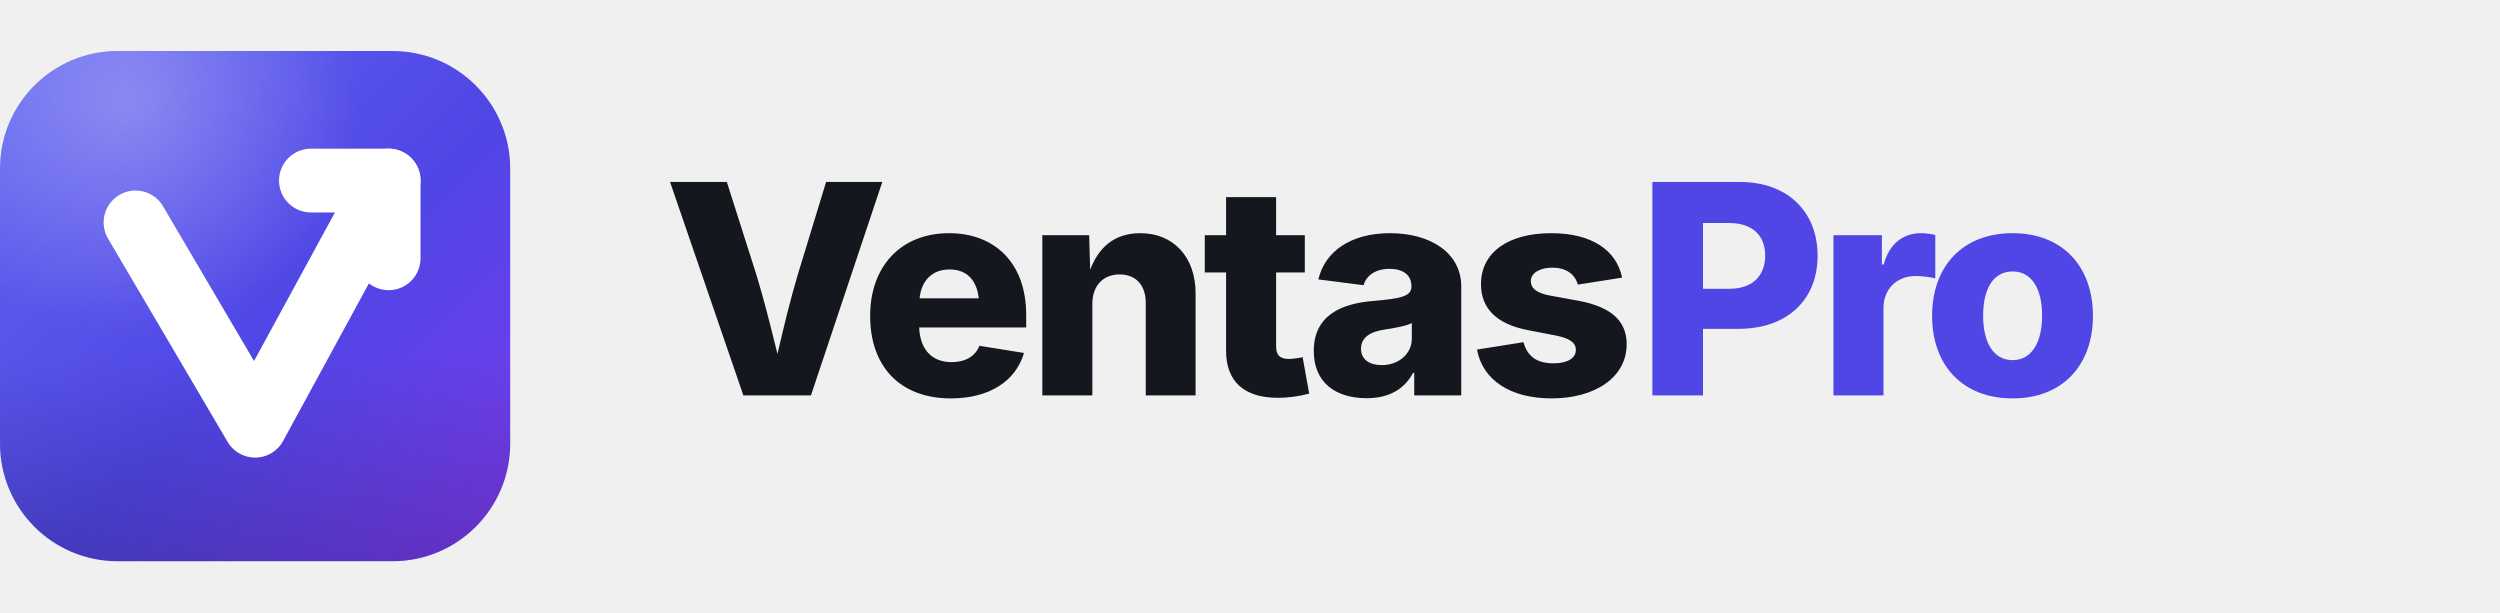
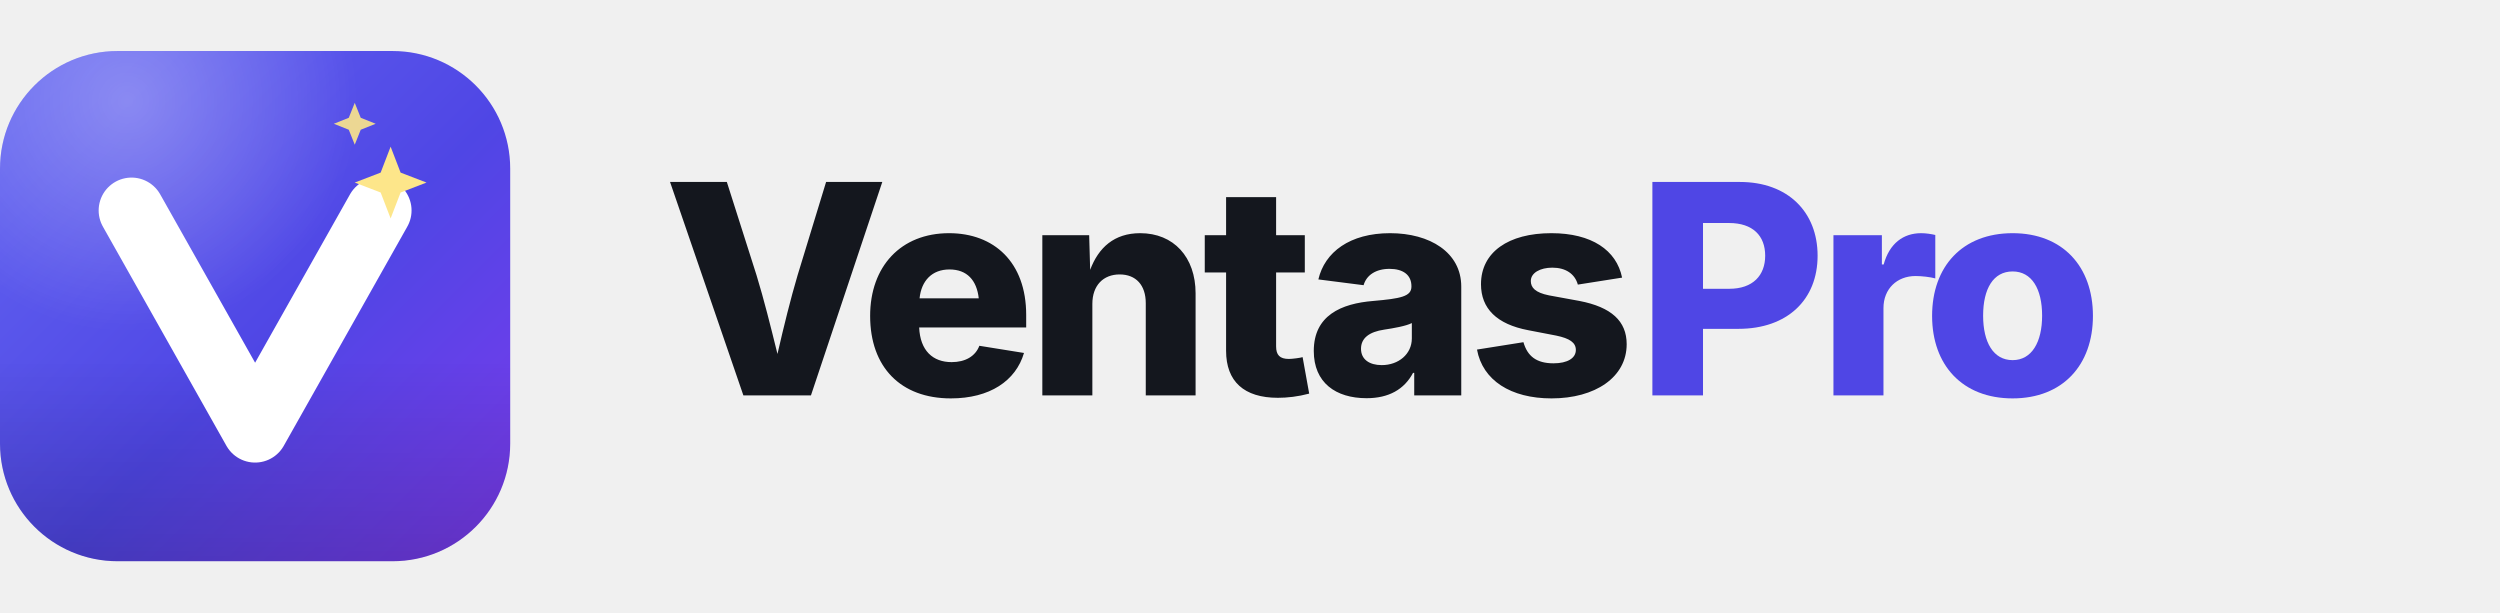
<svg xmlns="http://www.w3.org/2000/svg" width="196" height="48" viewBox="0 0 196 48" role="img" aria-label="VentasPro">
  <defs>
    <linearGradient id="g" x1="0" y1="0" x2="1" y2="1">
      <stop offset="0" stop-color="#6366F1" />
      <stop offset="0.55" stop-color="#4F46E5" />
      <stop offset="1" stop-color="#7C3AED" />
    </linearGradient>
    <radialGradient id="brillo" cx="0.25" cy="0.1" r="0.9">
      <stop offset="0" stop-color="#FFFFFF" stop-opacity="0.28" />
      <stop offset="0.5" stop-color="#FFFFFF" stop-opacity="0" />
    </radialGradient>
    <linearGradient id="sombra" x1="0" y1="0" x2="0" y2="1">
      <stop offset="0.6" stop-color="#000000" stop-opacity="0" />
      <stop offset="1" stop-color="#000000" stop-opacity="0.18" />
    </linearGradient>
  </defs>
  <g transform="translate(0,4) scale(0.078125)">
    <rect width="512" height="512" rx="118" fill="url(#g)" />
    <rect width="512" height="512" rx="118" fill="url(#brillo)" />
    <rect width="512" height="512" rx="118" fill="url(#sombra)" />
-     <path d="M136 172 L256 376 L390 130" fill="none" stroke="#FFFFFF" stroke-width="64" stroke-linecap="round" stroke-linejoin="round" />
-     <path d="M312 130 H390 V208" fill="none" stroke="#FFFFFF" stroke-width="64" stroke-linecap="round" stroke-linejoin="round" />
+     <path d="M132 160 L256 380 L380 160" fill="none" stroke="#FFFFFF" stroke-width="66" stroke-linecap="round" stroke-linejoin="round" />
+     <path d="M392 96 l10 26 26 10 -26 10 -10 26 -10 -26 -26 -10 26 -10 z" fill="#FDE68A" />
+     <path d="M356 52 l6 15 15 6 -15 6 -6 15 -6 -15 -15 -6 15 -6 z" fill="#FDE68A" opacity="0.9" />
  </g>
  <text x="52" y="31" font-family="Inter, ui-sans-serif, system-ui, -apple-system, 'Segoe UI', Roboto, sans-serif" font-size="23" font-weight="800" letter-spacing="-0.8" fill="#14171E">Ventas<tspan fill="#4F46E5">Pro</tspan>
  </text>
</svg>
